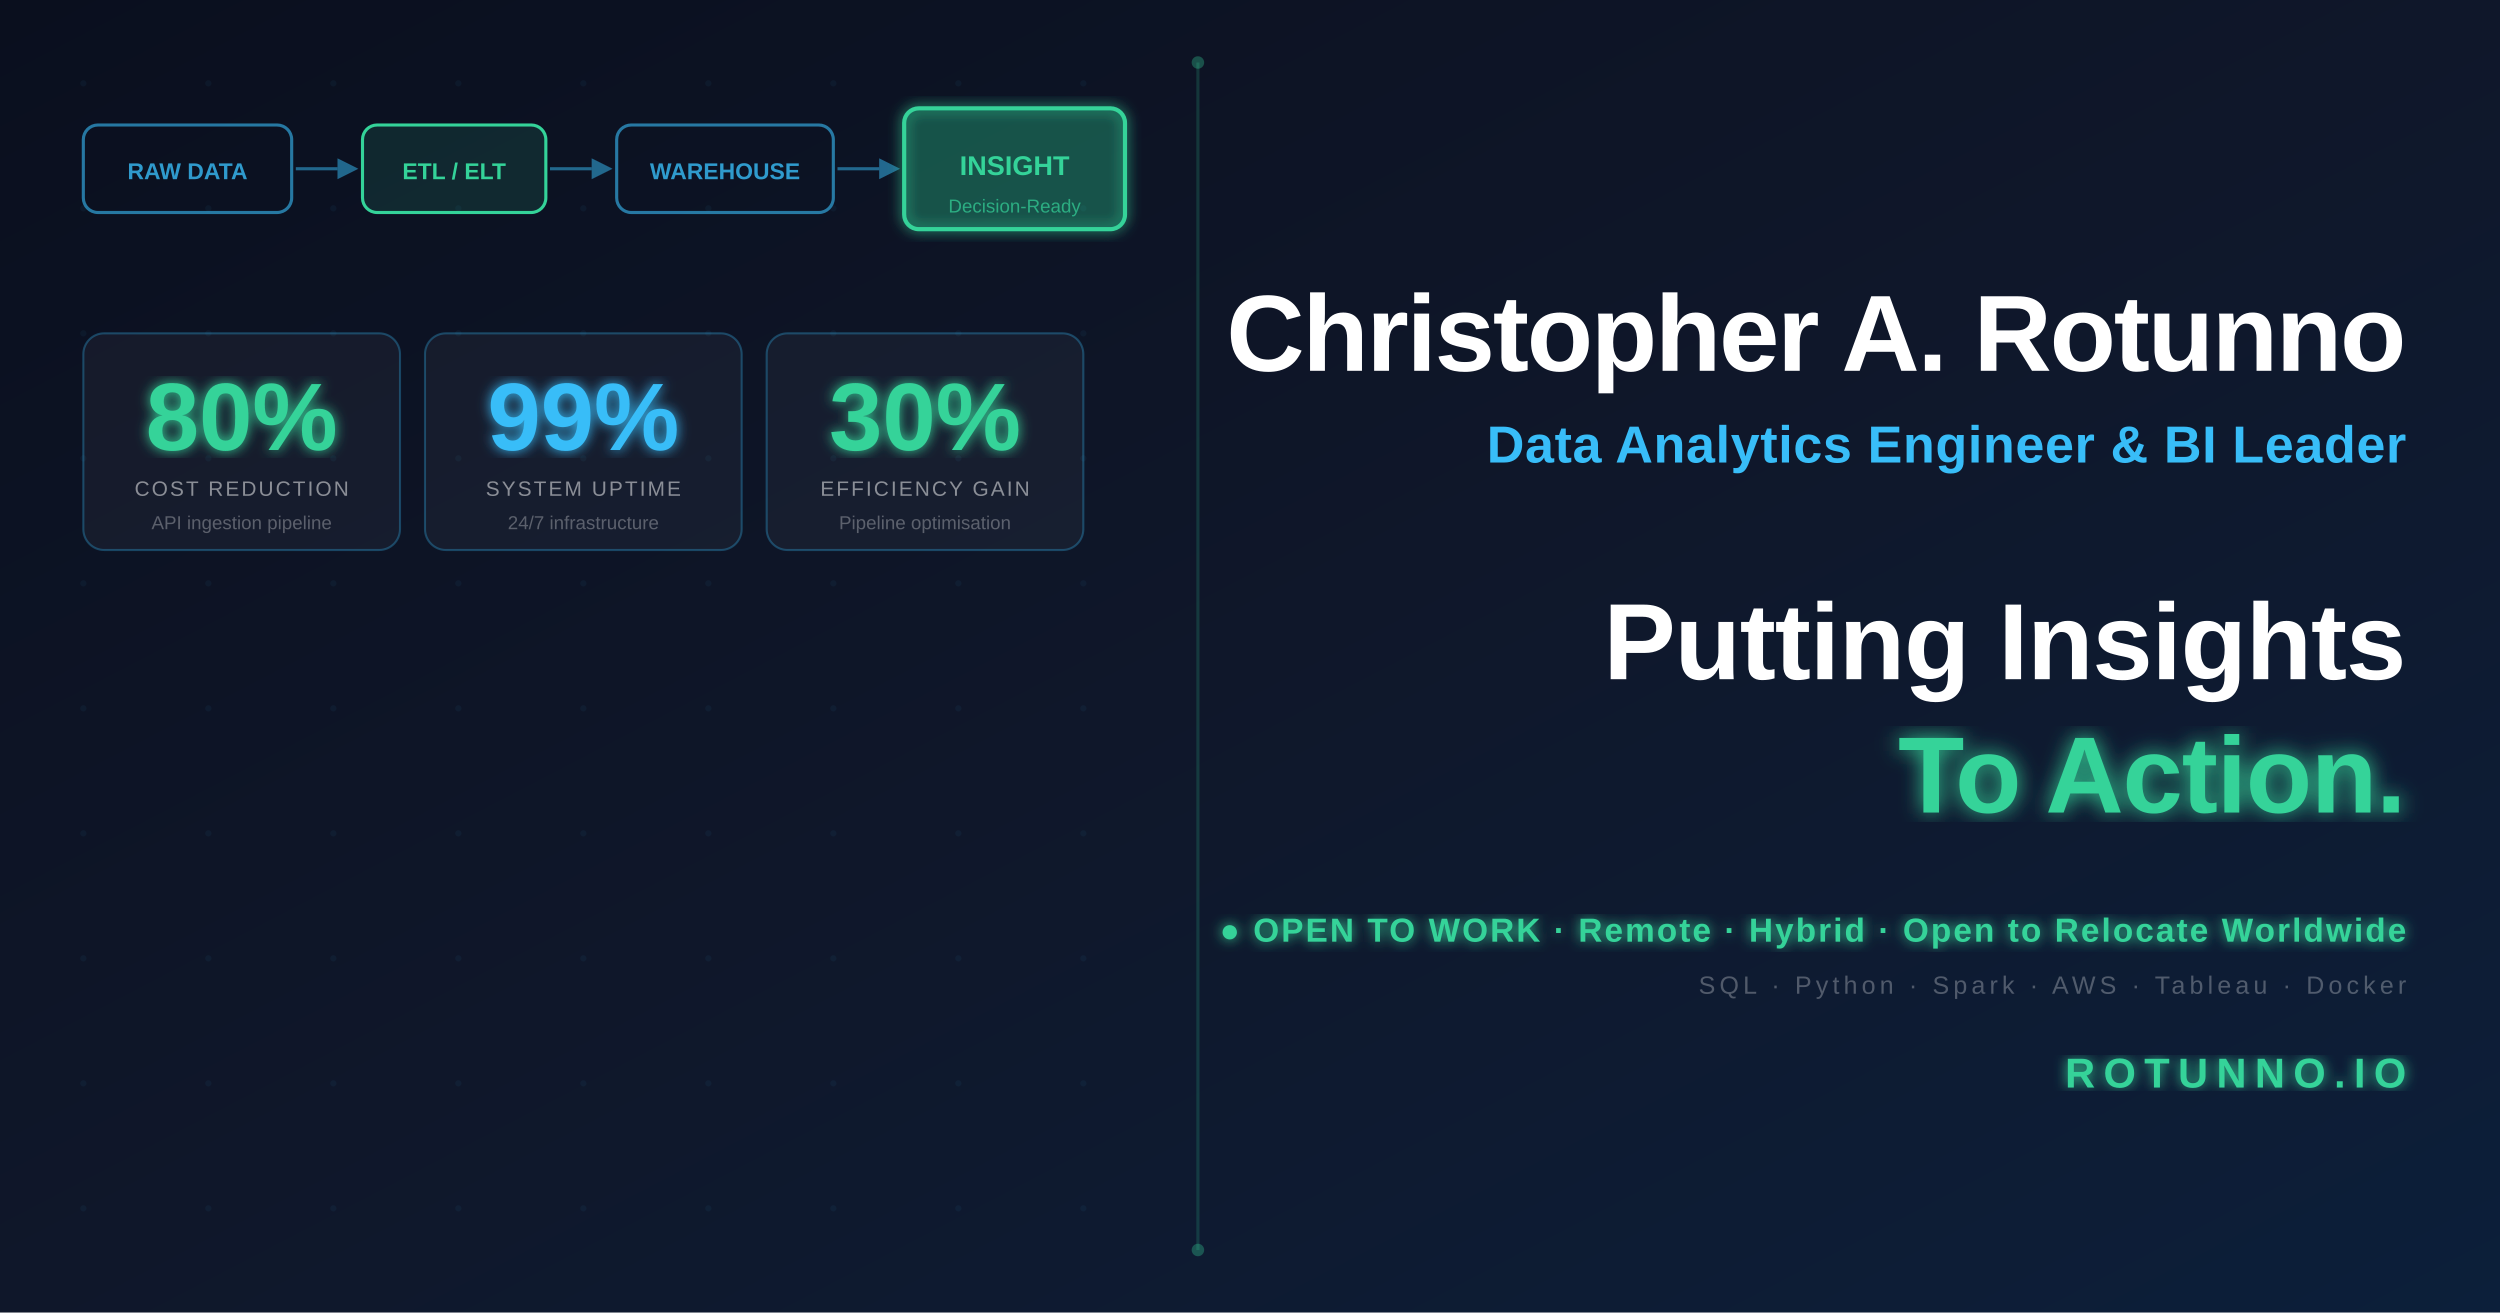
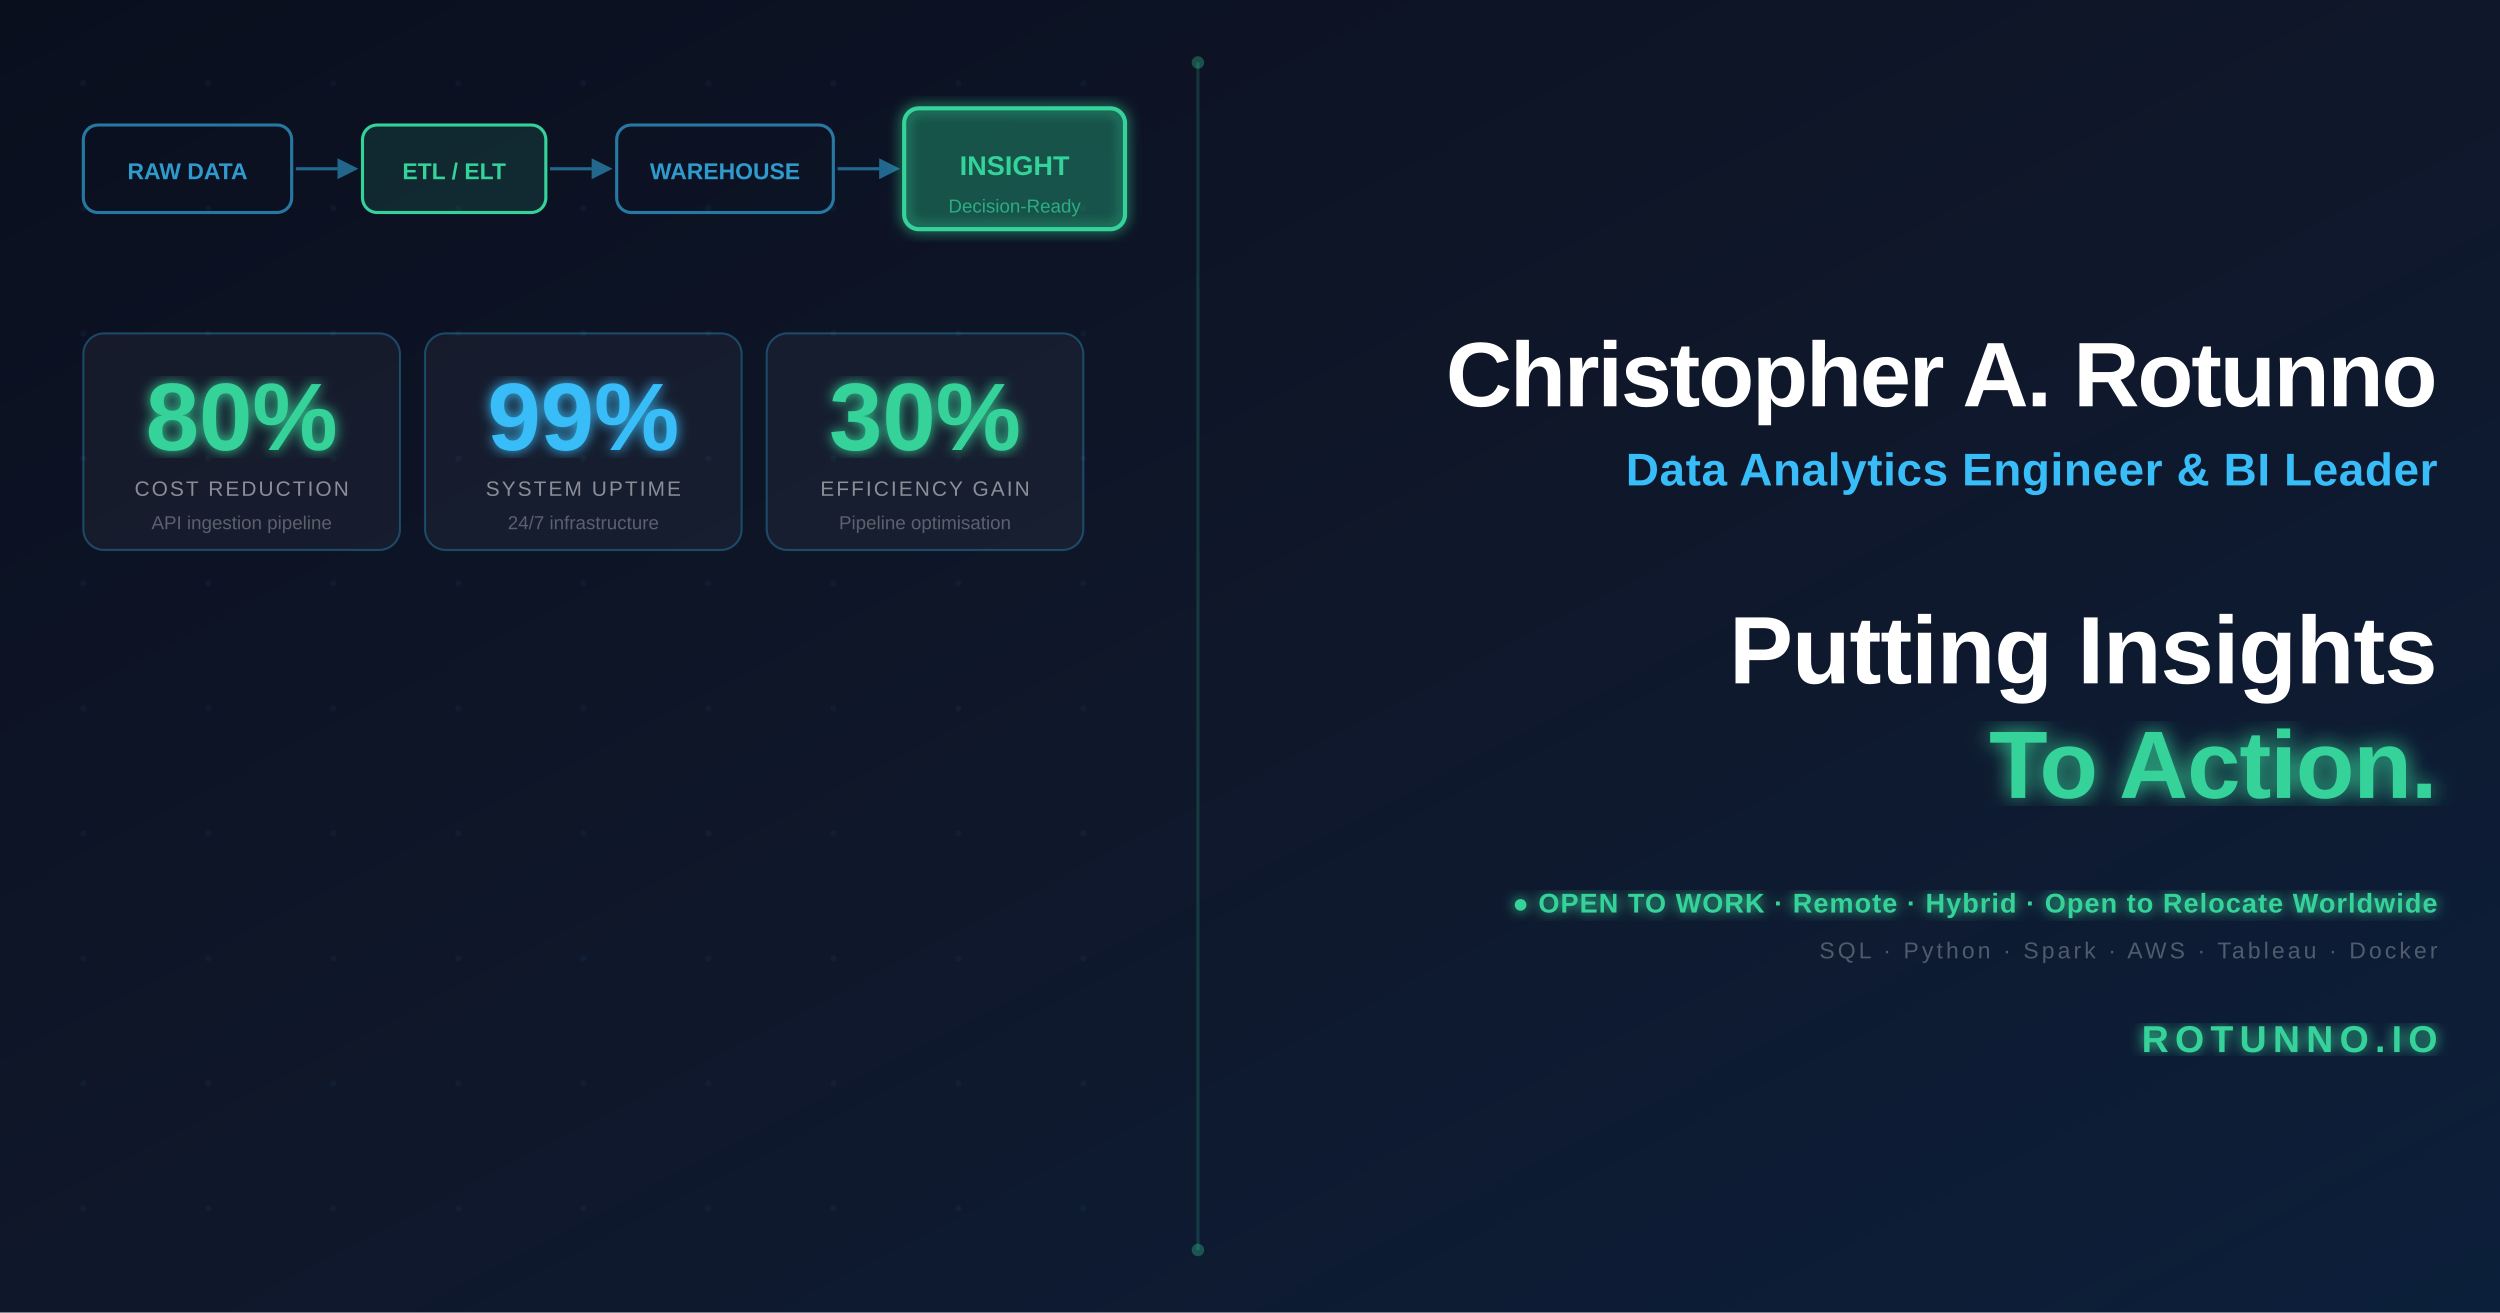
<svg xmlns="http://www.w3.org/2000/svg" viewBox="0 0 1200 630" width="1200" height="630">
  <defs>
    <linearGradient id="bg" x1="0%" y1="0%" x2="100%" y2="100%">
      <stop offset="0%" stop-color="#0a0f1e" />
      <stop offset="50%" stop-color="#0f172a" />
      <stop offset="100%" stop-color="#0c1f3a" />
    </linearGradient>
    <linearGradient id="emeraldLine" x1="0%" y1="0%" x2="100%" y2="0%">
      <stop offset="0%" stop-color="#34d399" stop-opacity="0" />
      <stop offset="40%" stop-color="#34d399" stop-opacity="1" />
      <stop offset="100%" stop-color="#34d399" stop-opacity="0.3" />
    </linearGradient>
    <filter id="glow">
      <feGaussianBlur stdDeviation="3" result="coloredBlur" />
      <feMerge>
        <feMergeNode in="coloredBlur" />
        <feMergeNode in="SourceGraphic" />
      </feMerge>
    </filter>
    <filter id="glowStrong">
      <feGaussianBlur stdDeviation="5" result="coloredBlur" />
      <feMerge>
        <feMergeNode in="coloredBlur" />
        <feMergeNode in="SourceGraphic" />
      </feMerge>
    </filter>
  </defs>
  <rect width="1200" height="630" fill="url(#bg)" />
  <g fill="#38bdf8" opacity="0.05">
    <circle cx="40" cy="40" r="1.5" />
    <circle cx="100" cy="40" r="1.5" />
    <circle cx="160" cy="40" r="1.5" />
    <circle cx="220" cy="40" r="1.5" />
    <circle cx="280" cy="40" r="1.5" />
    <circle cx="340" cy="40" r="1.5" />
    <circle cx="400" cy="40" r="1.5" />
    <circle cx="460" cy="40" r="1.5" />
    <circle cx="520" cy="40" r="1.5" />
    <circle cx="40" cy="100" r="1.5" />
    <circle cx="100" cy="100" r="1.5" />
    <circle cx="160" cy="100" r="1.5" />
    <circle cx="220" cy="100" r="1.5" />
    <circle cx="280" cy="100" r="1.5" />
    <circle cx="340" cy="100" r="1.5" />
    <circle cx="400" cy="100" r="1.5" />
    <circle cx="460" cy="100" r="1.5" />
    <circle cx="520" cy="100" r="1.5" />
    <circle cx="40" cy="160" r="1.5" />
    <circle cx="100" cy="160" r="1.5" />
    <circle cx="160" cy="160" r="1.5" />
    <circle cx="220" cy="160" r="1.5" />
    <circle cx="280" cy="160" r="1.5" />
    <circle cx="340" cy="160" r="1.5" />
    <circle cx="400" cy="160" r="1.5" />
    <circle cx="460" cy="160" r="1.5" />
    <circle cx="520" cy="160" r="1.5" />
    <circle cx="40" cy="220" r="1.5" />
    <circle cx="100" cy="220" r="1.5" />
    <circle cx="160" cy="220" r="1.5" />
    <circle cx="220" cy="220" r="1.5" />
    <circle cx="280" cy="220" r="1.5" />
    <circle cx="340" cy="220" r="1.5" />
    <circle cx="400" cy="220" r="1.5" />
    <circle cx="460" cy="220" r="1.5" />
    <circle cx="520" cy="220" r="1.5" />
    <circle cx="40" cy="280" r="1.5" />
    <circle cx="100" cy="280" r="1.5" />
    <circle cx="160" cy="280" r="1.5" />
    <circle cx="220" cy="280" r="1.5" />
    <circle cx="280" cy="280" r="1.5" />
    <circle cx="340" cy="280" r="1.5" />
    <circle cx="400" cy="280" r="1.5" />
    <circle cx="460" cy="280" r="1.5" />
    <circle cx="520" cy="280" r="1.5" />
    <circle cx="40" cy="340" r="1.5" />
    <circle cx="100" cy="340" r="1.5" />
    <circle cx="160" cy="340" r="1.5" />
    <circle cx="220" cy="340" r="1.5" />
    <circle cx="280" cy="340" r="1.5" />
    <circle cx="340" cy="340" r="1.5" />
    <circle cx="400" cy="340" r="1.5" />
    <circle cx="460" cy="340" r="1.5" />
    <circle cx="520" cy="340" r="1.5" />
    <circle cx="40" cy="400" r="1.5" />
    <circle cx="100" cy="400" r="1.5" />
    <circle cx="160" cy="400" r="1.5" />
    <circle cx="220" cy="400" r="1.5" />
    <circle cx="280" cy="400" r="1.5" />
    <circle cx="340" cy="400" r="1.5" />
    <circle cx="400" cy="400" r="1.5" />
    <circle cx="460" cy="400" r="1.5" />
    <circle cx="520" cy="400" r="1.5" />
    <circle cx="40" cy="460" r="1.5" />
    <circle cx="100" cy="460" r="1.5" />
    <circle cx="160" cy="460" r="1.5" />
    <circle cx="220" cy="460" r="1.5" />
    <circle cx="280" cy="460" r="1.5" />
    <circle cx="340" cy="460" r="1.5" />
    <circle cx="400" cy="460" r="1.5" />
    <circle cx="460" cy="460" r="1.5" />
    <circle cx="520" cy="460" r="1.5" />
    <circle cx="40" cy="520" r="1.5" />
    <circle cx="100" cy="520" r="1.5" />
    <circle cx="160" cy="520" r="1.5" />
    <circle cx="220" cy="520" r="1.5" />
    <circle cx="280" cy="520" r="1.5" />
    <circle cx="340" cy="520" r="1.5" />
    <circle cx="400" cy="520" r="1.5" />
    <circle cx="460" cy="520" r="1.5" />
    <circle cx="520" cy="520" r="1.5" />
    <circle cx="40" cy="580" r="1.5" />
    <circle cx="100" cy="580" r="1.5" />
    <circle cx="160" cy="580" r="1.5" />
    <circle cx="220" cy="580" r="1.5" />
    <circle cx="280" cy="580" r="1.5" />
    <circle cx="340" cy="580" r="1.5" />
    <circle cx="400" cy="580" r="1.5" />
    <circle cx="460" cy="580" r="1.5" />
    <circle cx="520" cy="580" r="1.5" />
  </g>
  <rect x="40" y="60" width="100" height="42" rx="7" fill="none" stroke="#38bdf8" stroke-width="1.5" opacity="0.6" />
  <text x="90" y="86" text-anchor="middle" font-family="Arial,sans-serif" font-size="11" fill="#38bdf8" opacity="0.8" font-weight="600">RAW DATA</text>
  <line x1="142" y1="81" x2="162" y2="81" stroke="#38bdf8" stroke-width="1.5" opacity="0.5" />
  <polygon points="162,76 172,81 162,86" fill="#38bdf8" opacity="0.5" />
  <rect x="174" y="60" width="88" height="42" rx="7" fill="#34d399" fill-opacity="0.12" stroke="#34d399" stroke-width="1.5" />
  <text x="218" y="86" text-anchor="middle" font-family="Arial,sans-serif" font-size="11" fill="#34d399" font-weight="700">ETL / ELT</text>
  <line x1="264" y1="81" x2="284" y2="81" stroke="#38bdf8" stroke-width="1.5" opacity="0.5" />
  <polygon points="284,76 294,81 284,86" fill="#38bdf8" opacity="0.5" />
  <rect x="296" y="60" width="104" height="42" rx="7" fill="none" stroke="#38bdf8" stroke-width="1.5" opacity="0.6" />
  <text x="348" y="86" text-anchor="middle" font-family="Arial,sans-serif" font-size="11" fill="#38bdf8" opacity="0.8" font-weight="600">WAREHOUSE</text>
  <line x1="402" y1="81" x2="422" y2="81" stroke="#38bdf8" stroke-width="1.5" opacity="0.5" />
  <polygon points="422,76 432,81 422,86" fill="#38bdf8" opacity="0.5" />
  <rect x="434" y="52" width="106" height="58" rx="7" fill="#34d399" fill-opacity="0.18" stroke="#34d399" stroke-width="2" filter="url(#glow)" />
  <text x="487" y="84" text-anchor="middle" font-family="Arial,sans-serif" font-size="13" fill="#34d399" font-weight="800">INSIGHT</text>
  <text x="487" y="102" text-anchor="middle" font-family="Arial,sans-serif" font-size="9" fill="#34d399" opacity="0.7">Decision-Ready</text>
  <rect x="40" y="160" width="152" height="104" rx="10" fill="#ffffff" fill-opacity="0.04" stroke="#38bdf8" stroke-width="1" stroke-opacity="0.3" />
  <text x="116" y="216" text-anchor="middle" font-family="Arial,sans-serif" font-size="46" font-weight="900" fill="#34d399" filter="url(#glow)">80%</text>
  <text x="116" y="238" text-anchor="middle" font-family="Arial,sans-serif" font-size="10" fill="white" opacity="0.5" letter-spacing="1">COST REDUCTION</text>
  <text x="116" y="254" text-anchor="middle" font-family="Arial,sans-serif" font-size="9" fill="white" opacity="0.3">API ingestion pipeline</text>
  <rect x="204" y="160" width="152" height="104" rx="10" fill="#ffffff" fill-opacity="0.04" stroke="#38bdf8" stroke-width="1" stroke-opacity="0.3" />
  <text x="280" y="216" text-anchor="middle" font-family="Arial,sans-serif" font-size="46" font-weight="900" fill="#38bdf8" filter="url(#glow)">99%</text>
  <text x="280" y="238" text-anchor="middle" font-family="Arial,sans-serif" font-size="10" fill="white" opacity="0.5" letter-spacing="1">SYSTEM UPTIME</text>
  <text x="280" y="254" text-anchor="middle" font-family="Arial,sans-serif" font-size="9" fill="white" opacity="0.3">24/7 infrastructure</text>
  <rect x="368" y="160" width="152" height="104" rx="10" fill="#ffffff" fill-opacity="0.04" stroke="#38bdf8" stroke-width="1" stroke-opacity="0.3" />
  <text x="444" y="216" text-anchor="middle" font-family="Arial,sans-serif" font-size="46" font-weight="900" fill="#34d399" filter="url(#glow)">30%</text>
  <text x="444" y="238" text-anchor="middle" font-family="Arial,sans-serif" font-size="10" fill="white" opacity="0.5" letter-spacing="1">EFFICIENCY GAIN</text>
  <text x="444" y="254" text-anchor="middle" font-family="Arial,sans-serif" font-size="9" fill="white" opacity="0.3">Pipeline optimisation</text>
  <line x1="575" y1="30" x2="575" y2="600" stroke="#34d399" stroke-width="1.5" opacity="0.18" />
  <circle cx="575" cy="30" r="3" fill="#34d399" opacity="0.32" />
  <circle cx="575" cy="600" r="3" fill="#34d399" opacity="0.32" />
-   <text x="1155" y="178" text-anchor="end" font-family="Arial,Helvetica,sans-serif" font-size="52" font-weight="900" fill="white" letter-spacing="-1">Christopher A. Rotunno</text>
-   <text x="1155" y="222" text-anchor="end" font-family="Arial,Helvetica,sans-serif" font-size="25" font-weight="600" fill="#38bdf8" letter-spacing="0.3">Data Analytics Engineer &amp; BI Leader</text>
-   <line x1="608" y1="248" x2="1155" y2="248" stroke="url(#emeraldLine)" stroke-width="1.5" />
-   <text x="1155" y="326" text-anchor="end" font-family="Arial,Helvetica,sans-serif" font-size="52" font-weight="800" fill="white" letter-spacing="-0.5">Putting Insights</text>
-   <text x="1155" y="390" text-anchor="end" font-family="Arial,Helvetica,sans-serif" font-size="52" font-weight="800" fill="#34d399" letter-spacing="-0.5" filter="url(#glowStrong)">To Action.</text>
-   <text x="1155" y="452" text-anchor="end" font-family="Arial,Helvetica,sans-serif" font-size="16" font-weight="700" fill="#34d399" letter-spacing="1" filter="url(#glow)">● OPEN TO WORK · Remote · Hybrid · Open to Relocate Worldwide</text>
-   <text x="1155" y="477" text-anchor="end" font-family="Arial,Helvetica,sans-serif" font-size="12" font-weight="400" fill="white" opacity="0.28" letter-spacing="2">SQL · Python · Spark · AWS · Tableau · Docker</text>
-   <text x="1155" y="522" text-anchor="end" font-family="Arial,Helvetica,sans-serif" font-size="20" font-weight="700" fill="#34d399" letter-spacing="4" filter="url(#glow)">ROTUNNO.IO</text>
+   <text x="1170" y="195" text-anchor="end" font-family="Arial,Helvetica,sans-serif" font-size="44" font-weight="900" fill="white" letter-spacing="-1">Christopher A. Rotunno</text>
+   <text x="1170" y="233" text-anchor="end" font-family="Arial,Helvetica,sans-serif" font-size="22" font-weight="600" fill="#38bdf8" letter-spacing="0.3">Data Analytics Engineer &amp; BI Leader</text>
+   <line x1="700" y1="258" x2="1170" y2="258" stroke="url(#emeraldLine)" stroke-width="1.5" />
+   <text x="1170" y="328" text-anchor="end" font-family="Arial,Helvetica,sans-serif" font-size="46" font-weight="800" fill="white" letter-spacing="-0.5">Putting Insights</text>
+   <text x="1170" y="383" text-anchor="end" font-family="Arial,Helvetica,sans-serif" font-size="46" font-weight="800" fill="#34d399" letter-spacing="-0.5" filter="url(#glowStrong)">To Action.</text>
+   <text x="1170" y="438" text-anchor="end" font-family="Arial,Helvetica,sans-serif" font-size="13" font-weight="700" fill="#34d399" letter-spacing="0.5" filter="url(#glow)">● OPEN TO WORK · Remote · Hybrid · Open to Relocate Worldwide</text>
+   <text x="1170" y="460" text-anchor="end" font-family="Arial,Helvetica,sans-serif" font-size="11" font-weight="400" fill="white" opacity="0.28" letter-spacing="1.5">SQL · Python · Spark · AWS · Tableau · Docker</text>
+   <text x="1170" y="505" text-anchor="end" font-family="Arial,Helvetica,sans-serif" font-size="18" font-weight="700" fill="#34d399" letter-spacing="3" filter="url(#glow)">ROTUNNO.IO</text>
</svg>
